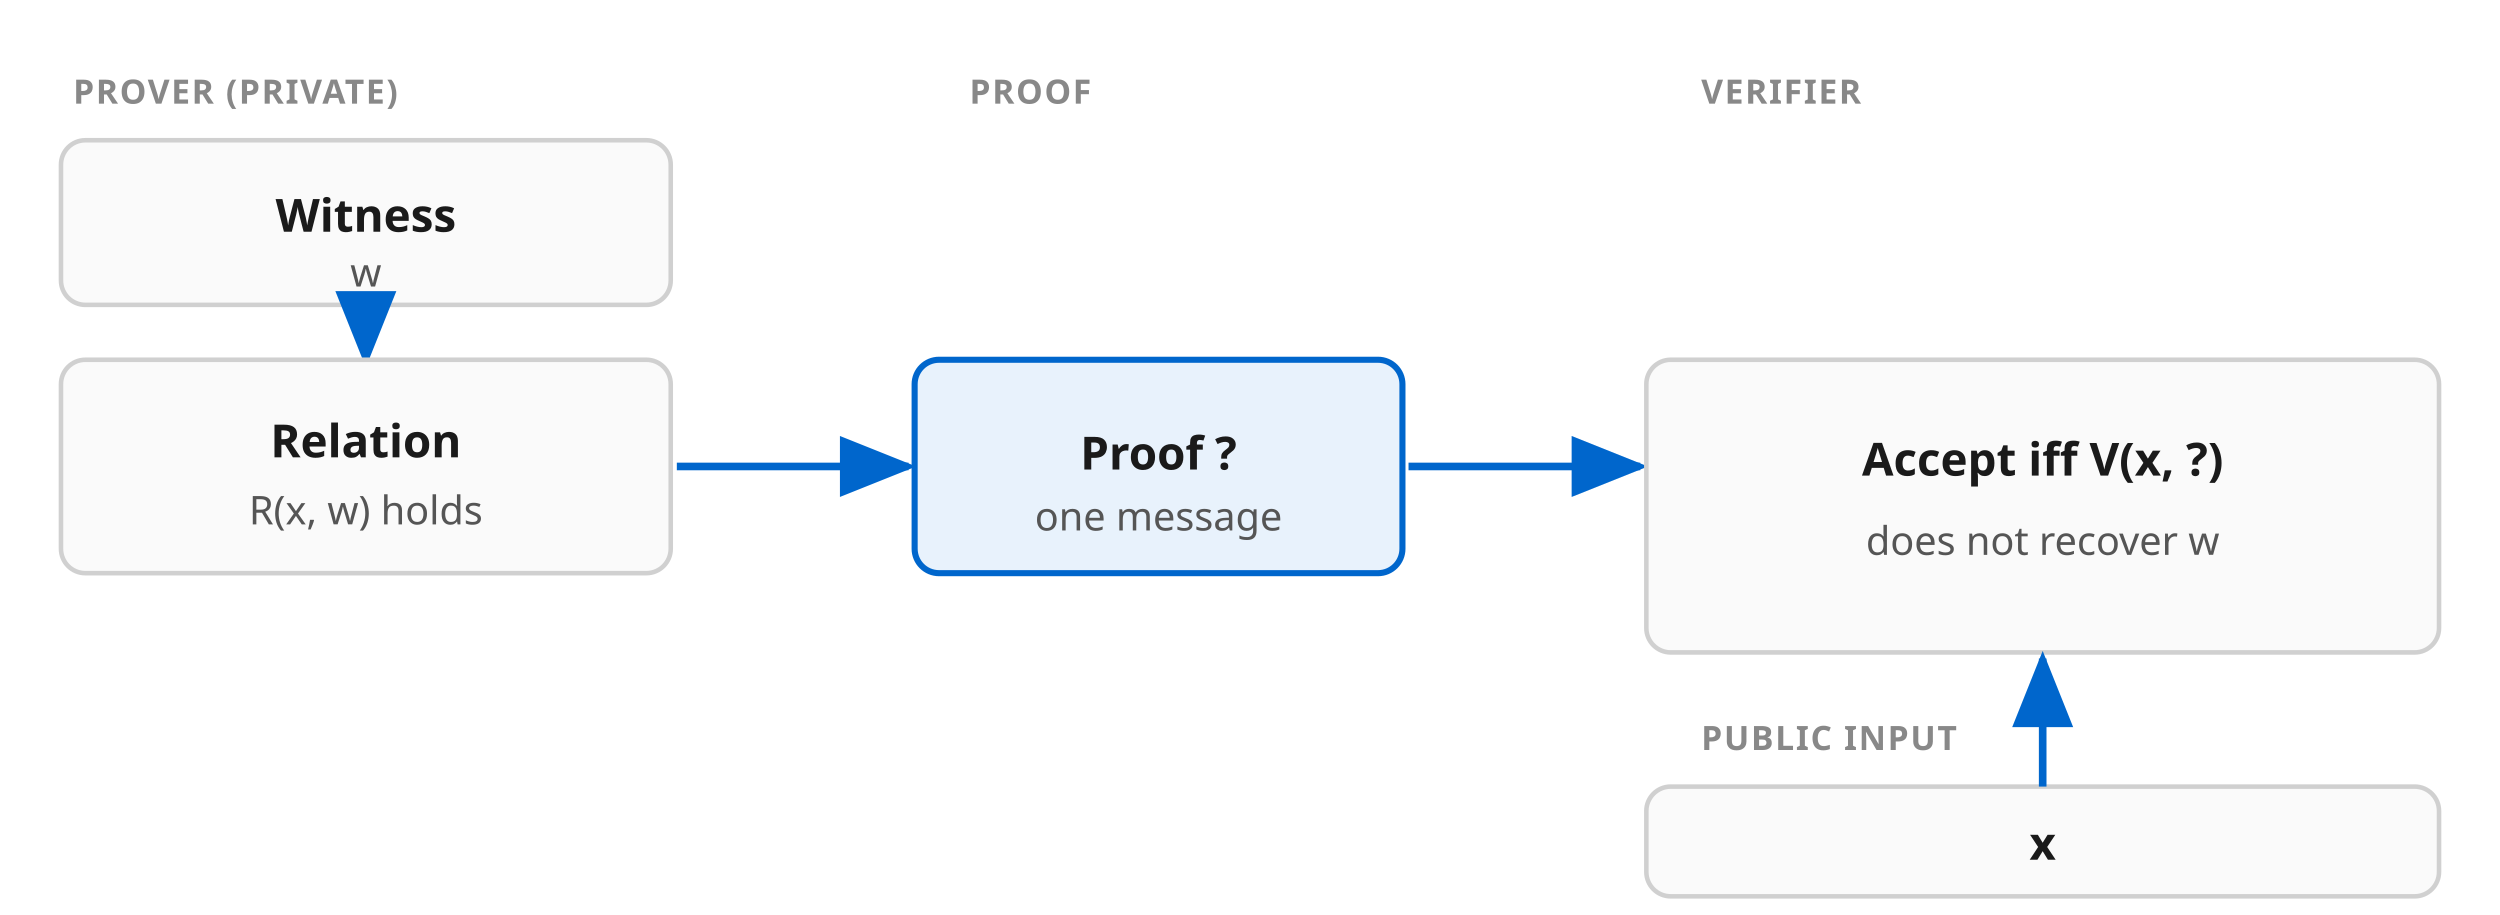
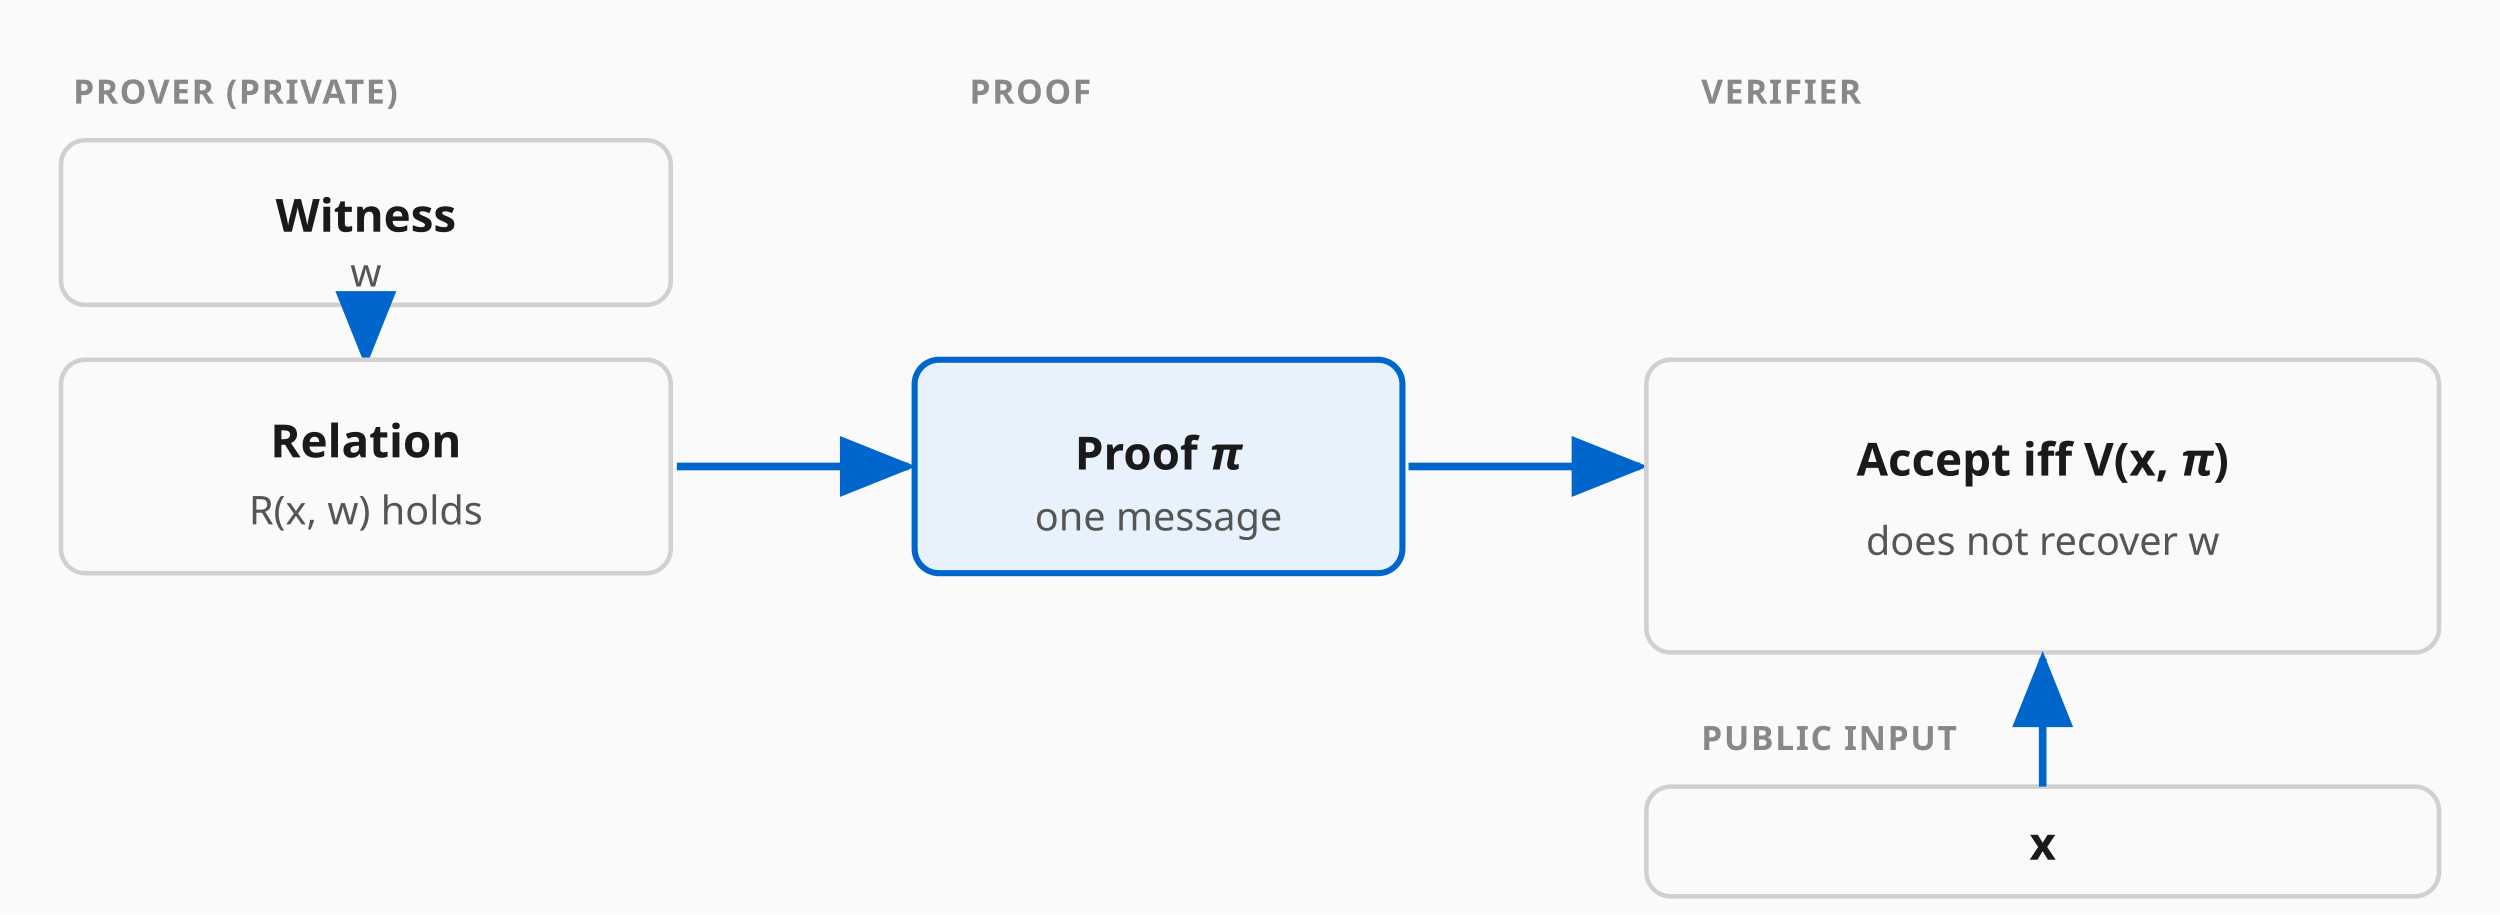
<svg xmlns="http://www.w3.org/2000/svg" viewBox="0 0 820 300" width="820" height="300" role="img" aria-labelledby="t1 d1">
+   <rect x="0" y="0" width="820" height="300" fill="#fafafa" />
  <defs>
    <marker id="m" markerWidth="10" markerHeight="8" refX="9" refY="4" orient="auto">
      <path d="M0,0 L10,4 L0,8 Z" fill="#0066cc" />
    </marker>
    <style type="text/css">
-       .box { fill: #fafafa; stroke: #d0d0d0; stroke-width: 1.5; rx: 8; }
-       .box-a { fill: #e8f2fc; stroke: #0066cc; stroke-width: 2; rx: 8; }
-       .lb { font: 600 15px ui-sans-serif, system-ui, sans-serif; fill: #1a1a1a; }
-       .sm { font: 13px ui-sans-serif, system-ui, sans-serif; fill: #555; }
-       .rg { font: 700 11px ui-sans-serif, system-ui, sans-serif; fill: #888; letter-spacing: 0.05em; }
+       .box { fill: #fafafa; stroke: #d0d0d0; stroke-width: 1.5; }
+       .box-a { fill: #e8f2fc; stroke: #0066cc; stroke-width: 2; }
+       .lb { font-family: sans-serif; font-size: 15px; font-weight: 600; fill: #1a1a1a; }
+       .sm { font-family: sans-serif; font-size: 13px; fill: #555555; }
+       .rg { font-family: sans-serif; font-size: 11px; font-weight: 700; fill: #888888; letter-spacing: 0.05em; }
      .ln { stroke: #0066cc; stroke-width: 2.5; fill: none; marker-end: url(#m); }
    </style>
  </defs>
  <text x="24" y="34" class="rg">PROVER (PRIVATE)</text>
-   <rect class="box" x="20" y="46" width="200" height="54" />
+   <rect class="box" x="20" y="46" width="200" height="54" rx="8" ry="8" />
  <text x="120" y="76" text-anchor="middle" class="lb">Witness</text>
  <text x="120" y="94" text-anchor="middle" class="sm">w</text>
  <path class="ln" d="M 120 102 L 120 118" />
-   <rect class="box" x="20" y="118" width="200" height="70" />
+   <rect class="box" x="20" y="118" width="200" height="70" rx="8" ry="8" />
  <text x="120" y="150" text-anchor="middle" class="lb">Relation</text>
  <text x="120" y="172" text-anchor="middle" class="sm">R(x, w) holds</text>
  <path class="ln" d="M 222 153 L 298 153" />
  <text x="318" y="34" class="rg">PROOF</text>
-   <rect class="box-a" x="300" y="118" width="160" height="70" />
-   <text x="380" y="154" text-anchor="middle" class="lb">Proof ?</text>
+   <rect class="box-a" x="300" y="118" width="160" height="70" rx="8" ry="8" />
+   <text x="380" y="154" text-anchor="middle" class="lb">Proof <tspan font-style="italic">π</tspan>
+   </text>
  <text x="380" y="174" text-anchor="middle" class="sm">one message</text>
  <path class="ln" d="M 462 153 L 538 153" />
  <text x="558" y="34" class="rg">VERIFIER</text>
-   <rect class="box" x="540" y="118" width="260" height="96" />
-   <text x="670" y="156" text-anchor="middle" class="lb">Accept iff V(x, ?)</text>
+   <rect class="box" x="540" y="118" width="260" height="96" rx="8" ry="8" />
+   <text x="670" y="156" text-anchor="middle" class="lb">Accept iff V(x, <tspan font-style="italic">π</tspan>)</text>
  <text x="670" y="182" text-anchor="middle" class="sm">does not recover w</text>
  <text x="558" y="246" class="rg">PUBLIC INPUT</text>
-   <rect class="box" x="540" y="258" width="260" height="36" />
+   <rect class="box" x="540" y="258" width="260" height="36" rx="8" ry="8" />
  <text x="670" y="282" text-anchor="middle" class="lb">x</text>
  <path class="ln" d="M 670 258 L 670 216" />
</svg>
